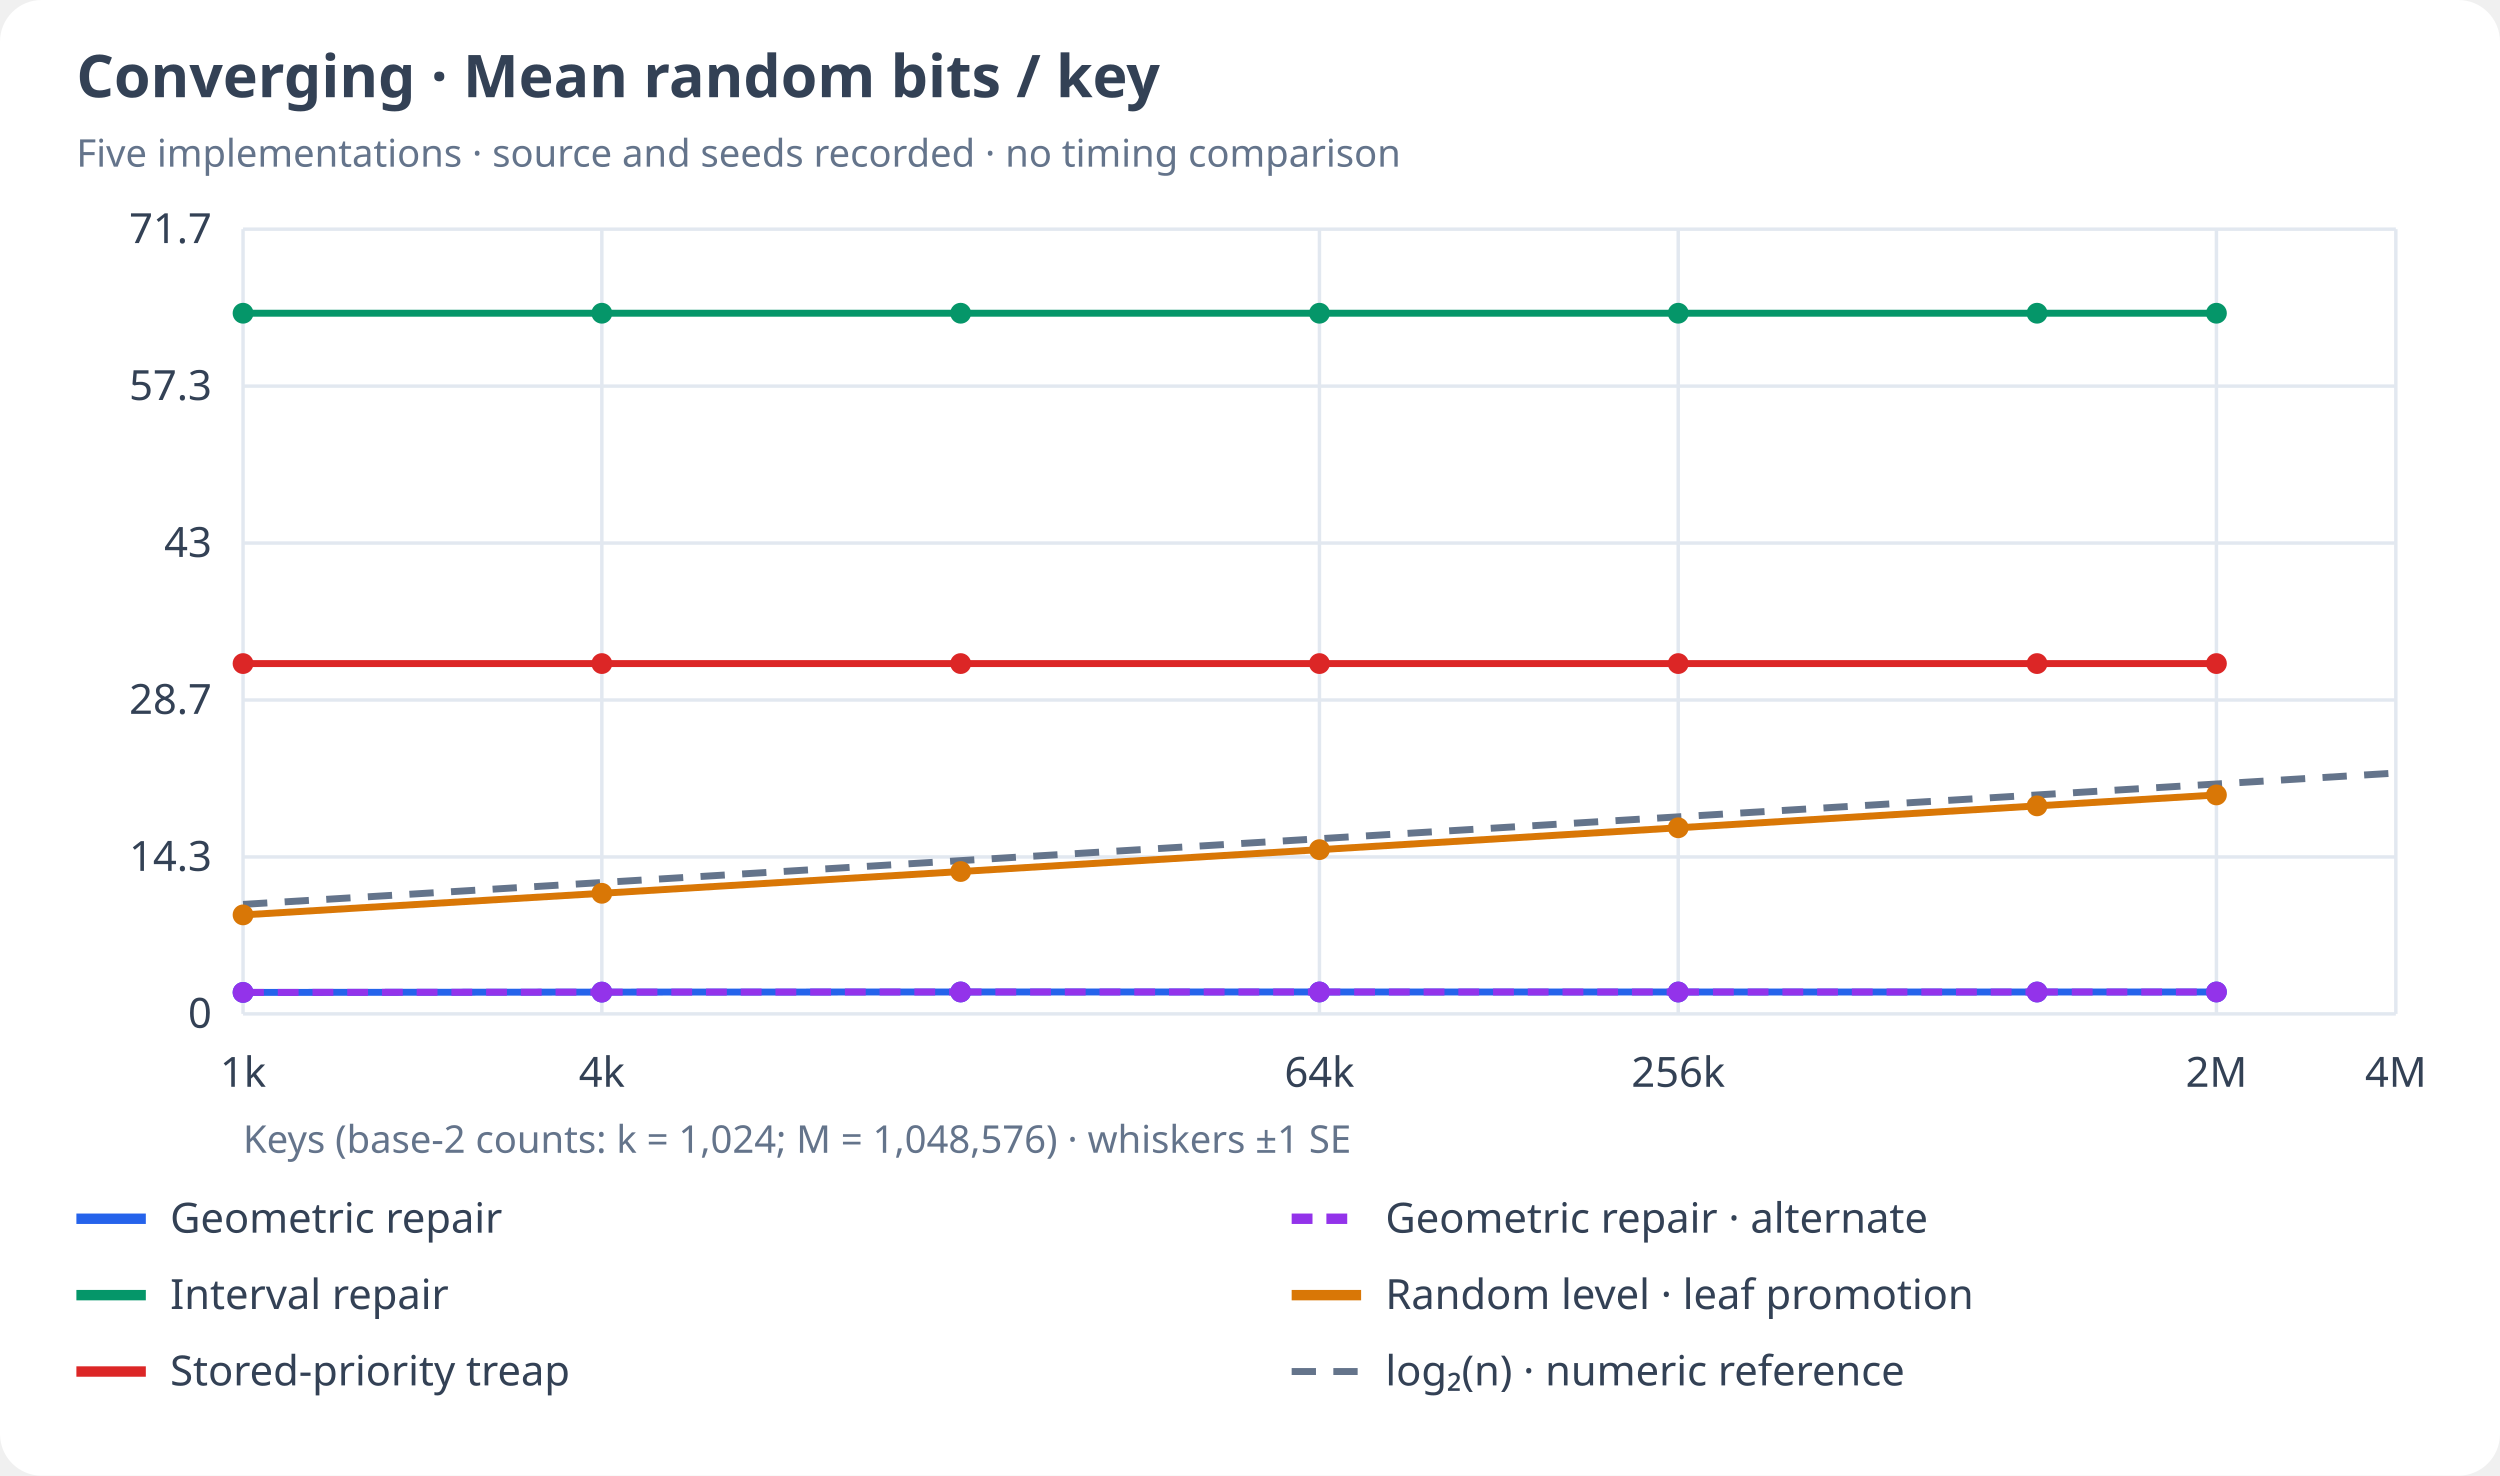
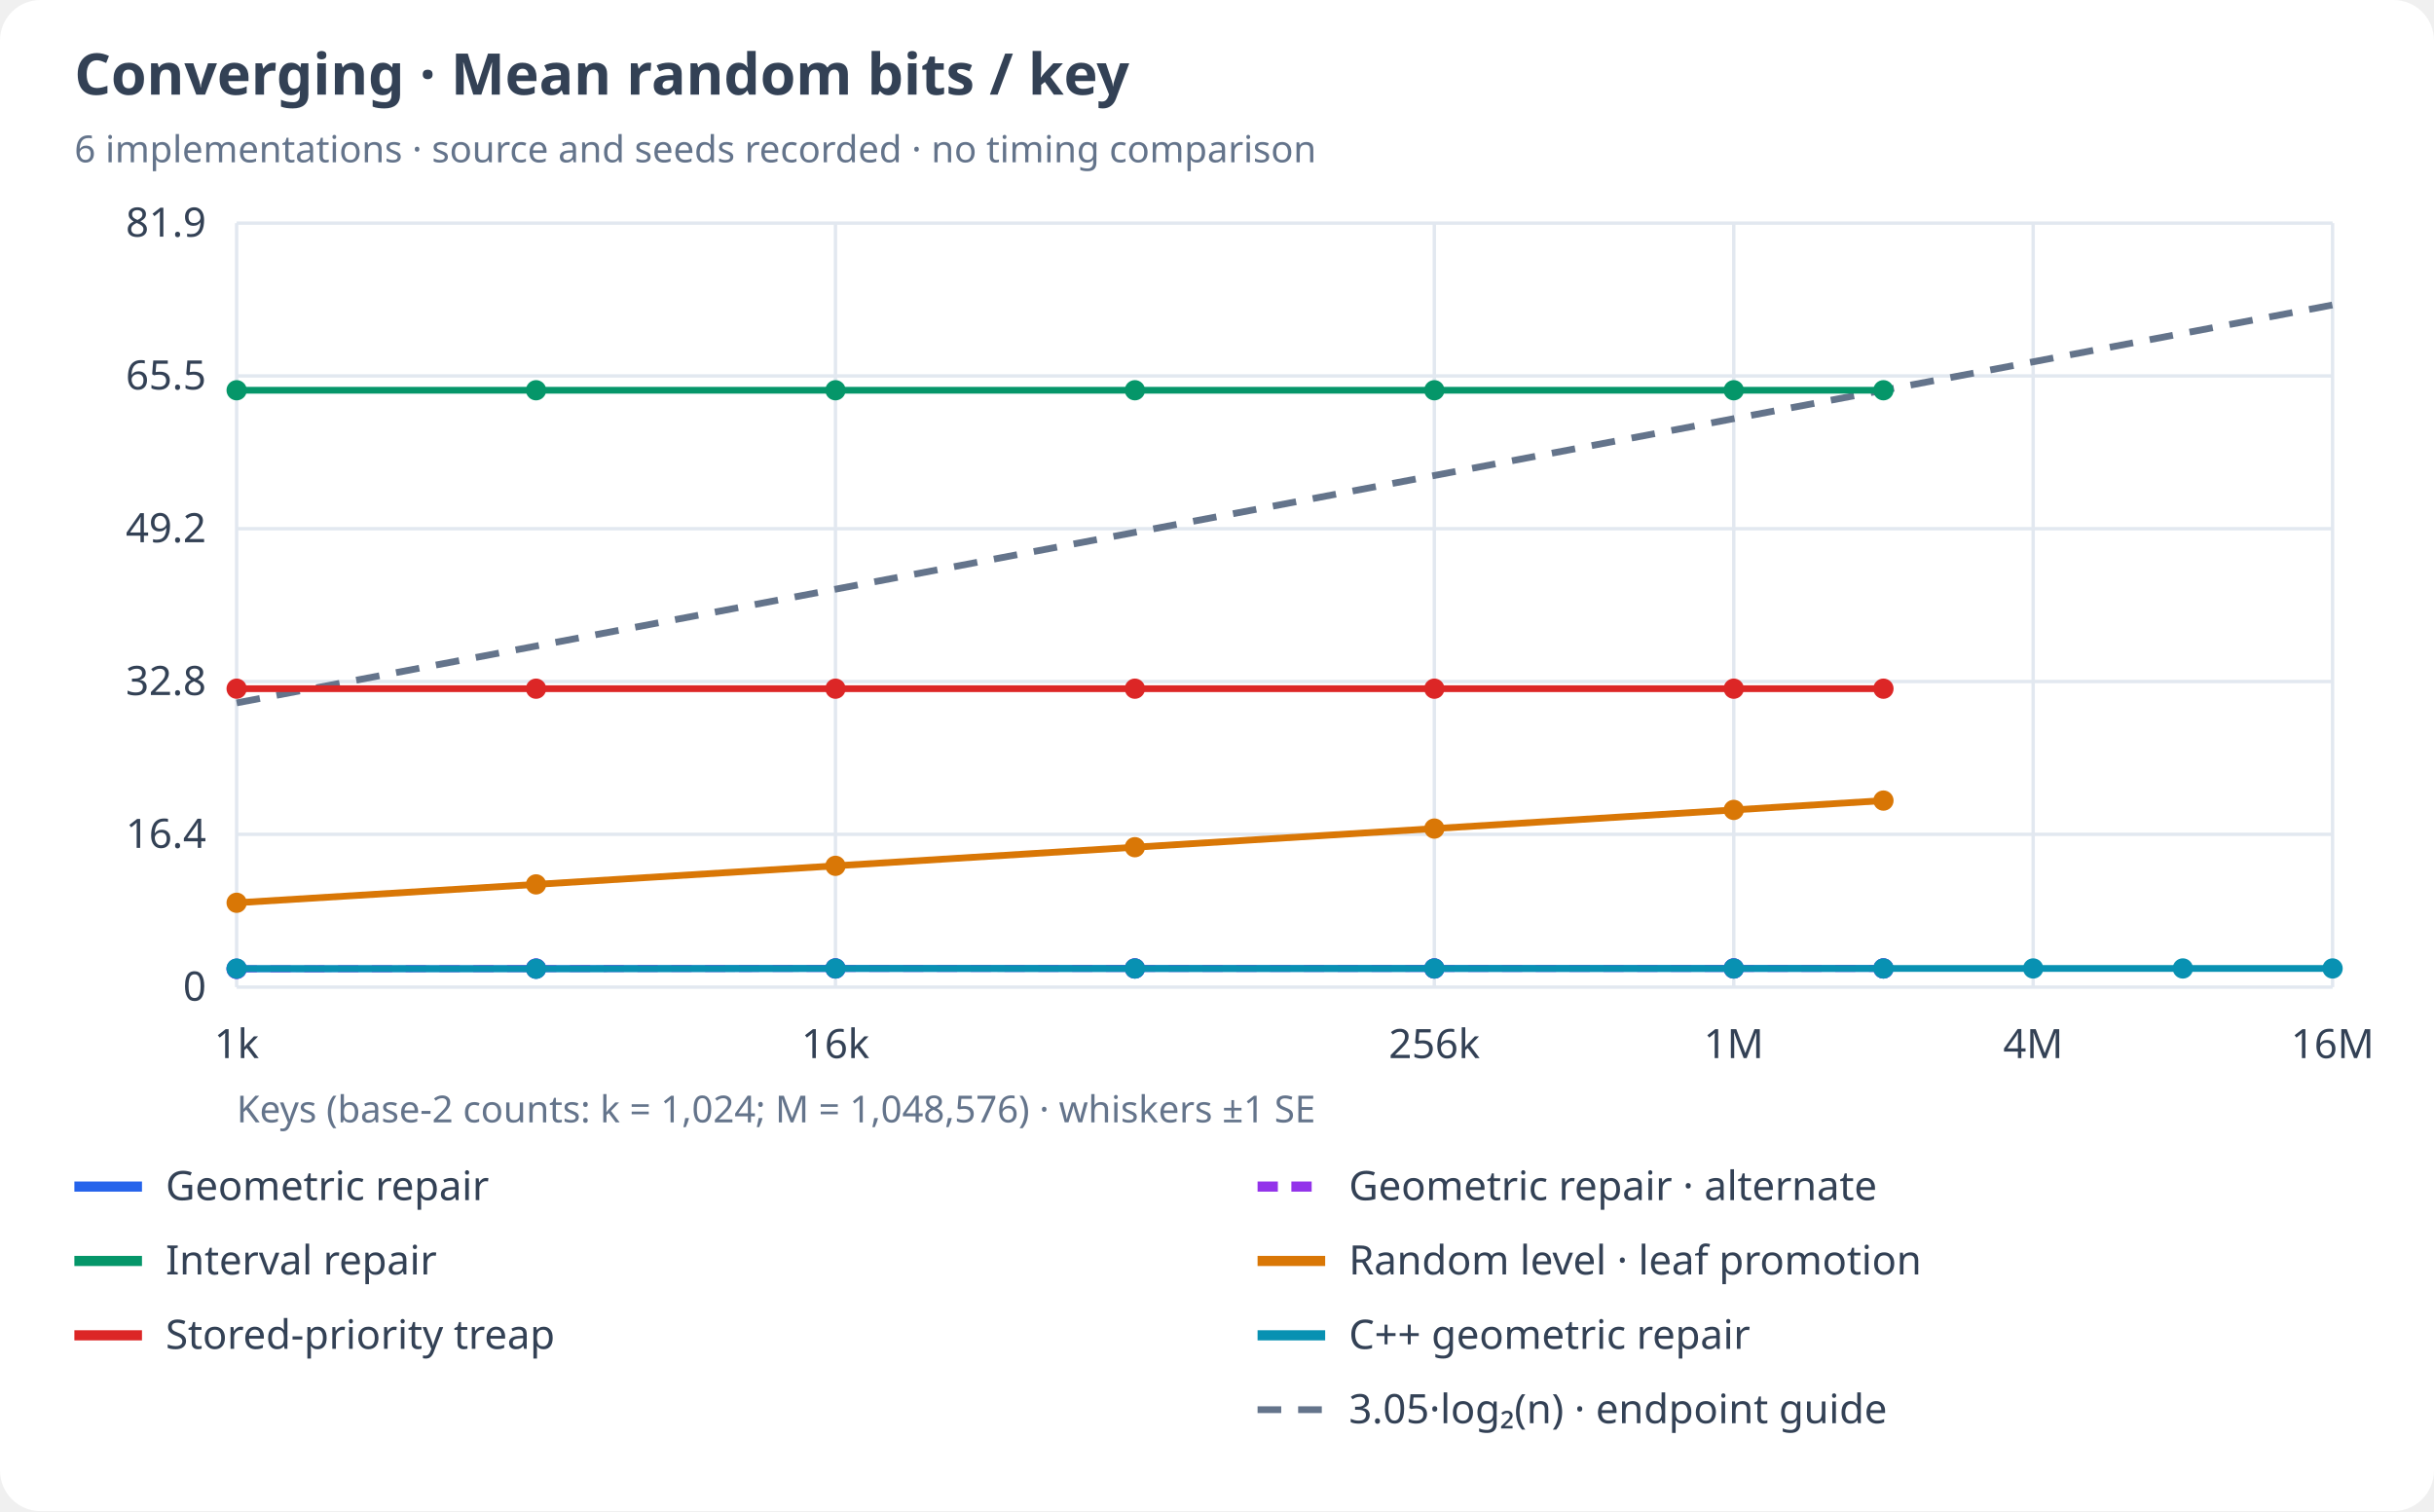
- <svg xmlns="http://www.w3.org/2000/svg" viewBox="0 0 720 425" role="img" aria-labelledby="converging-mean_random_bits-title converging-mean_random_bits-desc">
+ <svg xmlns="http://www.w3.org/2000/svg" viewBox="0 0 720 447" role="img" aria-labelledby="converging-mean_random_bits-title converging-mean_random_bits-desc">
  <style>text{font:12px system-ui,sans-serif;fill:#334155}.grid{stroke:#e2e8f0}</style>
-   <rect width="720" height="425" rx="12" fill="white" />
+   <rect width="720" height="447" rx="12" fill="white" />
  <text x="22" y="28" style="font-size:17px;font-weight:650">Converging · Mean random bits / key</text>
-   <text x="22" y="48" style="font-size:11px;fill:#64748b">Five implementations · source and seeds recorded · no timing comparison</text>
+   <text x="22" y="48" style="font-size:11px;fill:#64748b">6 implementations · source and seeds recorded · no timing comparison</text>
  <path class="grid" d="M70,292.00h620" />
  <text x="61" y="296.00" text-anchor="end">0</text>
  <path class="grid" d="M70,246.80h620" />
-   <text x="61" y="250.80" text-anchor="end">14.3</text>
+   <text x="61" y="250.80" text-anchor="end">16.4</text>
  <path class="grid" d="M70,201.60h620" />
-   <text x="61" y="205.60" text-anchor="end">28.7</text>
+   <text x="61" y="205.60" text-anchor="end">32.8</text>
  <path class="grid" d="M70,156.40h620" />
-   <text x="61" y="160.40" text-anchor="end">43</text>
+   <text x="61" y="160.40" text-anchor="end">49.2</text>
  <path class="grid" d="M70,111.20h620" />
-   <text x="61" y="115.20" text-anchor="end">57.3</text>
+   <text x="61" y="115.20" text-anchor="end">65.5</text>
  <path class="grid" d="M70,66.00h620" />
-   <text x="61" y="70.00" text-anchor="end">71.7</text>
+   <text x="61" y="70.00" text-anchor="end">81.9</text>
  <path class="grid" d="M70.00,66v226" />
  <text x="70.00" y="313" text-anchor="middle">1k</text>
-   <path class="grid" d="M173.33,66v226" />
-   <text x="173.33" y="313" text-anchor="middle">4k</text>
-   <path class="grid" d="M380.00,66v226" />
-   <text x="380.00" y="313" text-anchor="middle">64k</text>
-   <path class="grid" d="M483.33,66v226" />
-   <text x="483.33" y="313" text-anchor="middle">256k</text>
-   <path class="grid" d="M638.33,66v226" />
-   <text x="638.33" y="313" text-anchor="middle">2M</text>
+   <path class="grid" d="M247.14,66v226" />
+   <text x="247.14" y="313" text-anchor="middle">16k</text>
+   <path class="grid" d="M424.29,66v226" />
+   <text x="424.29" y="313" text-anchor="middle">256k</text>
+   <path class="grid" d="M512.86,66v226" />
+   <text x="512.86" y="313" text-anchor="middle">1M</text>
+   <path class="grid" d="M601.43,66v226" />
+   <text x="601.43" y="313" text-anchor="middle">4M</text>
  <path class="grid" d="M690.00,66v226" />
-   <text x="690.00" y="313" text-anchor="middle">4M</text>
-   <path class="log-reference" d="M70.00,260.47L690.00,222.64" stroke="#64748b" stroke-width="2" stroke-dasharray="7 5" fill="none" />
-   <path d="M70.00,285.90V285.74" stroke="#2563eb" />
-   <circle cx="70.00" cy="285.82" r="3" fill="#2563eb" />
-   <path d="M70.00,285.82L173.33,285.73" stroke="#2563eb" stroke-width="2" fill="none" />
-   <path d="M173.33,285.74V285.72" stroke="#2563eb" />
-   <circle cx="173.33" cy="285.73" r="3" fill="#2563eb" />
-   <path d="M173.33,285.73L276.67,285.69" stroke="#2563eb" stroke-width="2" fill="none" />
-   <path d="M276.67,285.71V285.67" stroke="#2563eb" />
-   <circle cx="276.67" cy="285.69" r="3" fill="#2563eb" />
-   <path d="M276.67,285.69L380.00,285.69" stroke="#2563eb" stroke-width="2" fill="none" />
-   <path d="M380.00,285.71V285.68" stroke="#2563eb" />
-   <circle cx="380.00" cy="285.69" r="3" fill="#2563eb" />
-   <path d="M380.00,285.69L483.33,285.70" stroke="#2563eb" stroke-width="2" fill="none" />
-   <circle cx="483.33" cy="285.70" r="3" fill="#2563eb" />
-   <path d="M483.33,285.70L586.67,285.70" stroke="#2563eb" stroke-width="2" fill="none" />
-   <circle cx="586.67" cy="285.70" r="3" fill="#2563eb" />
-   <path d="M586.67,285.70L638.33,285.69" stroke="#2563eb" stroke-width="2" fill="none" />
-   <circle cx="638.33" cy="285.69" r="3" fill="#2563eb" />
+   <text x="690.00" y="313" text-anchor="middle">16M</text>
+   <path class="log-reference" data-constant="3.0476190476190474" d="M70.00,207.92L690.00,90.21" stroke="#64748b" stroke-width="2" stroke-dasharray="7 5" fill="none" />
+   <path d="M70.00,286.66V286.53" stroke="#2563eb" />
+   <circle cx="70.00" cy="286.59" r="3" fill="#2563eb" />
+   <path d="M70.00,286.59L158.57,286.52" stroke="#2563eb" stroke-width="2" fill="none" />
+   <path d="M158.57,286.53V286.51" stroke="#2563eb" />
+   <circle cx="158.57" cy="286.52" r="3" fill="#2563eb" />
+   <path d="M158.57,286.52L247.14,286.48" stroke="#2563eb" stroke-width="2" fill="none" />
+   <path d="M247.14,286.49V286.46" stroke="#2563eb" />
+   <circle cx="247.14" cy="286.48" r="3" fill="#2563eb" />
+   <path d="M247.14,286.48L335.71,286.48" stroke="#2563eb" stroke-width="2" fill="none" />
+   <path d="M335.71,286.50V286.47" stroke="#2563eb" />
+   <circle cx="335.71" cy="286.48" r="3" fill="#2563eb" />
+   <path d="M335.71,286.48L424.29,286.49" stroke="#2563eb" stroke-width="2" fill="none" />
+   <circle cx="424.29" cy="286.49" r="3" fill="#2563eb" />
+   <path d="M424.29,286.49L512.86,286.48" stroke="#2563eb" stroke-width="2" fill="none" />
+   <circle cx="512.86" cy="286.48" r="3" fill="#2563eb" />
+   <path d="M512.86,286.48L557.14,286.48" stroke="#2563eb" stroke-width="2" fill="none" />
+   <circle cx="557.14" cy="286.48" r="3" fill="#2563eb" />
  <path d="M22,351h20" stroke="#2563eb" stroke-width="3" />
  <text x="49" y="355">Geometric repair</text>
-   <path d="M70.00,285.90V285.74" stroke="#9333ea" />
-   <circle cx="70.00" cy="285.82" r="3" fill="#9333ea" />
-   <path d="M70.00,285.82L173.33,285.73" stroke="#9333ea" stroke-width="2" fill="none" stroke-dasharray="6 4" />
-   <path d="M173.33,285.74V285.72" stroke="#9333ea" />
-   <circle cx="173.33" cy="285.73" r="3" fill="#9333ea" />
-   <path d="M173.33,285.73L276.67,285.69" stroke="#9333ea" stroke-width="2" fill="none" stroke-dasharray="6 4" />
-   <path d="M276.67,285.71V285.67" stroke="#9333ea" />
-   <circle cx="276.67" cy="285.69" r="3" fill="#9333ea" />
-   <path d="M276.67,285.69L380.00,285.69" stroke="#9333ea" stroke-width="2" fill="none" stroke-dasharray="6 4" />
-   <path d="M380.00,285.71V285.68" stroke="#9333ea" />
-   <circle cx="380.00" cy="285.69" r="3" fill="#9333ea" />
-   <path d="M380.00,285.69L483.33,285.70" stroke="#9333ea" stroke-width="2" fill="none" stroke-dasharray="6 4" />
-   <circle cx="483.33" cy="285.70" r="3" fill="#9333ea" />
-   <path d="M483.33,285.70L586.67,285.70" stroke="#9333ea" stroke-width="2" fill="none" stroke-dasharray="6 4" />
-   <circle cx="586.67" cy="285.70" r="3" fill="#9333ea" />
-   <path d="M586.67,285.70L638.33,285.69" stroke="#9333ea" stroke-width="2" fill="none" stroke-dasharray="6 4" />
-   <circle cx="638.33" cy="285.69" r="3" fill="#9333ea" />
+   <path d="M70.00,286.66V286.53" stroke="#9333ea" />
+   <circle cx="70.00" cy="286.59" r="3" fill="#9333ea" />
+   <path d="M70.00,286.59L158.57,286.52" stroke="#9333ea" stroke-width="2" fill="none" stroke-dasharray="6 4" />
+   <path d="M158.57,286.53V286.51" stroke="#9333ea" />
+   <circle cx="158.57" cy="286.52" r="3" fill="#9333ea" />
+   <path d="M158.57,286.52L247.14,286.48" stroke="#9333ea" stroke-width="2" fill="none" stroke-dasharray="6 4" />
+   <path d="M247.14,286.49V286.46" stroke="#9333ea" />
+   <circle cx="247.14" cy="286.48" r="3" fill="#9333ea" />
+   <path d="M247.14,286.48L335.71,286.48" stroke="#9333ea" stroke-width="2" fill="none" stroke-dasharray="6 4" />
+   <path d="M335.71,286.50V286.47" stroke="#9333ea" />
+   <circle cx="335.71" cy="286.48" r="3" fill="#9333ea" />
+   <path d="M335.71,286.48L424.29,286.49" stroke="#9333ea" stroke-width="2" fill="none" stroke-dasharray="6 4" />
+   <circle cx="424.29" cy="286.49" r="3" fill="#9333ea" />
+   <path d="M424.29,286.49L512.86,286.48" stroke="#9333ea" stroke-width="2" fill="none" stroke-dasharray="6 4" />
+   <circle cx="512.86" cy="286.48" r="3" fill="#9333ea" />
+   <path d="M512.86,286.48L557.14,286.48" stroke="#9333ea" stroke-width="2" fill="none" stroke-dasharray="6 4" />
+   <circle cx="557.14" cy="286.48" r="3" fill="#9333ea" />
  <path d="M372,351h20" stroke="#9333ea" stroke-width="3" stroke-dasharray="6 4" />
  <text x="399" y="355">Geometric repair · alternate</text>
-   <path d="M70.00,90.21V90.21" stroke="#059669" />
-   <circle cx="70.00" cy="90.21" r="3" fill="#059669" />
-   <path d="M70.00,90.21L173.33,90.21" stroke="#059669" stroke-width="2" fill="none" />
-   <path d="M173.33,90.21V90.21" stroke="#059669" />
-   <circle cx="173.33" cy="90.21" r="3" fill="#059669" />
-   <path d="M173.33,90.21L276.67,90.21" stroke="#059669" stroke-width="2" fill="none" />
-   <path d="M276.67,90.21V90.21" stroke="#059669" />
-   <circle cx="276.67" cy="90.21" r="3" fill="#059669" />
-   <path d="M276.67,90.21L380.00,90.21" stroke="#059669" stroke-width="2" fill="none" />
-   <path d="M380.00,90.21V90.21" stroke="#059669" />
-   <circle cx="380.00" cy="90.21" r="3" fill="#059669" />
-   <path d="M380.00,90.21L483.33,90.21" stroke="#059669" stroke-width="2" fill="none" />
-   <circle cx="483.33" cy="90.21" r="3" fill="#059669" />
-   <path d="M483.33,90.21L586.67,90.21" stroke="#059669" stroke-width="2" fill="none" />
-   <circle cx="586.67" cy="90.21" r="3" fill="#059669" />
-   <path d="M586.67,90.21L638.33,90.21" stroke="#059669" stroke-width="2" fill="none" />
-   <circle cx="638.33" cy="90.21" r="3" fill="#059669" />
+   <path d="M70.00,115.44V115.44" stroke="#059669" />
+   <circle cx="70.00" cy="115.44" r="3" fill="#059669" />
+   <path d="M70.00,115.44L158.57,115.44" stroke="#059669" stroke-width="2" fill="none" />
+   <path d="M158.57,115.44V115.44" stroke="#059669" />
+   <circle cx="158.57" cy="115.44" r="3" fill="#059669" />
+   <path d="M158.57,115.44L247.14,115.44" stroke="#059669" stroke-width="2" fill="none" />
+   <path d="M247.14,115.44V115.44" stroke="#059669" />
+   <circle cx="247.14" cy="115.44" r="3" fill="#059669" />
+   <path d="M247.14,115.44L335.71,115.44" stroke="#059669" stroke-width="2" fill="none" />
+   <path d="M335.71,115.44V115.44" stroke="#059669" />
+   <circle cx="335.71" cy="115.44" r="3" fill="#059669" />
+   <path d="M335.71,115.44L424.29,115.44" stroke="#059669" stroke-width="2" fill="none" />
+   <circle cx="424.29" cy="115.44" r="3" fill="#059669" />
+   <path d="M424.29,115.44L512.86,115.44" stroke="#059669" stroke-width="2" fill="none" />
+   <circle cx="512.86" cy="115.44" r="3" fill="#059669" />
+   <path d="M512.86,115.44L557.14,115.44" stroke="#059669" stroke-width="2" fill="none" />
+   <circle cx="557.14" cy="115.44" r="3" fill="#059669" />
  <path d="M22,373h20" stroke="#059669" stroke-width="3" />
  <text x="49" y="377">Interval repair</text>
-   <path d="M70.00,263.50V263.48" stroke="#d97706" />
-   <circle cx="70.00" cy="263.49" r="3" fill="#d97706" />
-   <path d="M70.00,263.49L173.33,257.27" stroke="#d97706" stroke-width="2" fill="none" />
-   <path d="M173.33,257.27V257.27" stroke="#d97706" />
-   <circle cx="173.33" cy="257.27" r="3" fill="#d97706" />
-   <path d="M173.33,257.27L276.67,251.00" stroke="#d97706" stroke-width="2" fill="none" />
-   <path d="M276.67,251.00V250.99" stroke="#d97706" />
-   <circle cx="276.67" cy="251.00" r="3" fill="#d97706" />
-   <path d="M276.67,251.00L380.00,244.70" stroke="#d97706" stroke-width="2" fill="none" />
-   <path d="M380.00,244.70V244.70" stroke="#d97706" />
-   <circle cx="380.00" cy="244.70" r="3" fill="#d97706" />
-   <path d="M380.00,244.70L483.33,238.40" stroke="#d97706" stroke-width="2" fill="none" />
-   <circle cx="483.33" cy="238.40" r="3" fill="#d97706" />
-   <path d="M483.33,238.40L586.67,232.09" stroke="#d97706" stroke-width="2" fill="none" />
-   <circle cx="586.67" cy="232.09" r="3" fill="#d97706" />
-   <path d="M586.67,232.09L638.33,228.94" stroke="#d97706" stroke-width="2" fill="none" />
-   <circle cx="638.33" cy="228.94" r="3" fill="#d97706" />
+   <path d="M70.00,267.06V267.04" stroke="#d97706" />
+   <circle cx="70.00" cy="267.05" r="3" fill="#d97706" />
+   <path d="M70.00,267.05L158.57,261.61" stroke="#d97706" stroke-width="2" fill="none" />
+   <path d="M158.57,261.62V261.61" stroke="#d97706" />
+   <circle cx="158.57" cy="261.61" r="3" fill="#d97706" />
+   <path d="M158.57,261.61L247.14,256.12" stroke="#d97706" stroke-width="2" fill="none" />
+   <path d="M247.14,256.12V256.12" stroke="#d97706" />
+   <circle cx="247.14" cy="256.12" r="3" fill="#d97706" />
+   <path d="M247.14,256.12L335.71,250.61" stroke="#d97706" stroke-width="2" fill="none" />
+   <path d="M335.71,250.62V250.61" stroke="#d97706" />
+   <circle cx="335.71" cy="250.61" r="3" fill="#d97706" />
+   <path d="M335.71,250.61L424.29,245.10" stroke="#d97706" stroke-width="2" fill="none" />
+   <circle cx="424.29" cy="245.10" r="3" fill="#d97706" />
+   <path d="M424.29,245.10L512.86,239.58" stroke="#d97706" stroke-width="2" fill="none" />
+   <circle cx="512.86" cy="239.58" r="3" fill="#d97706" />
+   <path d="M512.86,239.58L557.14,236.82" stroke="#d97706" stroke-width="2" fill="none" />
+   <circle cx="557.14" cy="236.82" r="3" fill="#d97706" />
  <path d="M372,373h20" stroke="#d97706" stroke-width="3" />
  <text x="399" y="377">Random level · leaf promotion</text>
-   <path d="M70.00,191.11V191.11" stroke="#dc2626" />
-   <circle cx="70.00" cy="191.11" r="3" fill="#dc2626" />
-   <path d="M70.00,191.11L173.33,191.11" stroke="#dc2626" stroke-width="2" fill="none" />
-   <path d="M173.33,191.11V191.11" stroke="#dc2626" />
-   <circle cx="173.33" cy="191.11" r="3" fill="#dc2626" />
-   <path d="M173.33,191.11L276.67,191.11" stroke="#dc2626" stroke-width="2" fill="none" />
-   <path d="M276.67,191.11V191.11" stroke="#dc2626" />
-   <circle cx="276.67" cy="191.11" r="3" fill="#dc2626" />
-   <path d="M276.67,191.11L380.00,191.11" stroke="#dc2626" stroke-width="2" fill="none" />
-   <path d="M380.00,191.11V191.11" stroke="#dc2626" />
-   <circle cx="380.00" cy="191.11" r="3" fill="#dc2626" />
-   <path d="M380.00,191.11L483.33,191.11" stroke="#dc2626" stroke-width="2" fill="none" />
-   <circle cx="483.33" cy="191.11" r="3" fill="#dc2626" />
-   <path d="M483.33,191.11L586.67,191.11" stroke="#dc2626" stroke-width="2" fill="none" />
-   <circle cx="586.67" cy="191.11" r="3" fill="#dc2626" />
-   <path d="M586.67,191.11L638.33,191.11" stroke="#dc2626" stroke-width="2" fill="none" />
-   <circle cx="638.33" cy="191.11" r="3" fill="#dc2626" />
+   <path d="M70.00,203.72V203.72" stroke="#dc2626" />
+   <circle cx="70.00" cy="203.72" r="3" fill="#dc2626" />
+   <path d="M70.00,203.72L158.57,203.72" stroke="#dc2626" stroke-width="2" fill="none" />
+   <path d="M158.57,203.72V203.72" stroke="#dc2626" />
+   <circle cx="158.57" cy="203.72" r="3" fill="#dc2626" />
+   <path d="M158.57,203.72L247.14,203.72" stroke="#dc2626" stroke-width="2" fill="none" />
+   <path d="M247.14,203.72V203.72" stroke="#dc2626" />
+   <circle cx="247.14" cy="203.72" r="3" fill="#dc2626" />
+   <path d="M247.14,203.72L335.71,203.72" stroke="#dc2626" stroke-width="2" fill="none" />
+   <path d="M335.71,203.72V203.72" stroke="#dc2626" />
+   <circle cx="335.71" cy="203.72" r="3" fill="#dc2626" />
+   <path d="M335.71,203.72L424.29,203.72" stroke="#dc2626" stroke-width="2" fill="none" />
+   <circle cx="424.29" cy="203.72" r="3" fill="#dc2626" />
+   <path d="M424.29,203.72L512.86,203.72" stroke="#dc2626" stroke-width="2" fill="none" />
+   <circle cx="512.86" cy="203.72" r="3" fill="#dc2626" />
+   <path d="M512.86,203.72L557.14,203.72" stroke="#dc2626" stroke-width="2" fill="none" />
+   <circle cx="557.14" cy="203.72" r="3" fill="#dc2626" />
  <path d="M22,395h20" stroke="#dc2626" stroke-width="3" />
  <text x="49" y="399">Stored-priority treap</text>
-   <path d="M372,395h20" stroke="#64748b" stroke-width="2" stroke-dasharray="7 5" />
-   <text x="399" y="399">log₂(n) · numeric reference</text>
+   <path d="M70.00,286.58V286.46" stroke="#0891b2" />
+   <circle cx="70.00" cy="286.52" r="3" fill="#0891b2" />
+   <path d="M70.00,286.52L158.57,286.57" stroke="#0891b2" stroke-width="2" fill="none" />
+   <path d="M158.57,286.61V286.53" stroke="#0891b2" />
+   <circle cx="158.57" cy="286.57" r="3" fill="#0891b2" />
+   <path d="M158.57,286.57L247.14,286.48" stroke="#0891b2" stroke-width="2" fill="none" />
+   <path d="M247.14,286.49V286.47" stroke="#0891b2" />
+   <circle cx="247.14" cy="286.48" r="3" fill="#0891b2" />
+   <path d="M247.14,286.48L335.71,286.50" stroke="#0891b2" stroke-width="2" fill="none" />
+   <path d="M335.71,286.50V286.49" stroke="#0891b2" />
+   <circle cx="335.71" cy="286.50" r="3" fill="#0891b2" />
+   <path d="M335.71,286.50L424.29,286.49" stroke="#0891b2" stroke-width="2" fill="none" />
+   <circle cx="424.29" cy="286.49" r="3" fill="#0891b2" />
+   <path d="M424.29,286.49L512.86,286.49" stroke="#0891b2" stroke-width="2" fill="none" />
+   <circle cx="512.86" cy="286.49" r="3" fill="#0891b2" />
+   <path d="M512.86,286.49L557.14,286.48" stroke="#0891b2" stroke-width="2" fill="none" />
+   <circle cx="557.14" cy="286.48" r="3" fill="#0891b2" />
+   <path d="M557.14,286.48L601.43,286.48" stroke="#0891b2" stroke-width="2" fill="none" />
+   <circle cx="601.43" cy="286.48" r="3" fill="#0891b2" />
+   <path d="M601.43,286.48L645.71,286.48" stroke="#0891b2" stroke-width="2" fill="none" />
+   <circle cx="645.71" cy="286.48" r="3" fill="#0891b2" />
+   <path d="M645.71,286.48L690.00,286.48" stroke="#0891b2" stroke-width="2" fill="none" />
+   <circle cx="690.00" cy="286.48" r="3" fill="#0891b2" />
+   <path d="M372,395h20" stroke="#0891b2" stroke-width="3" />
+   <text x="399" y="399">C++ geometric repair</text>
+   <path d="M372,417h20" stroke="#64748b" stroke-width="2" stroke-dasharray="7 5" />
+   <text x="399" y="421">3.05·log₂(n) · endpoint guide</text>
  <text x="70" y="332" style="font-size:11px;fill:#64748b">Keys (base-2 counts: k = 1,024; M = 1,048,576) · whiskers ±1 SE</text>
</svg>
